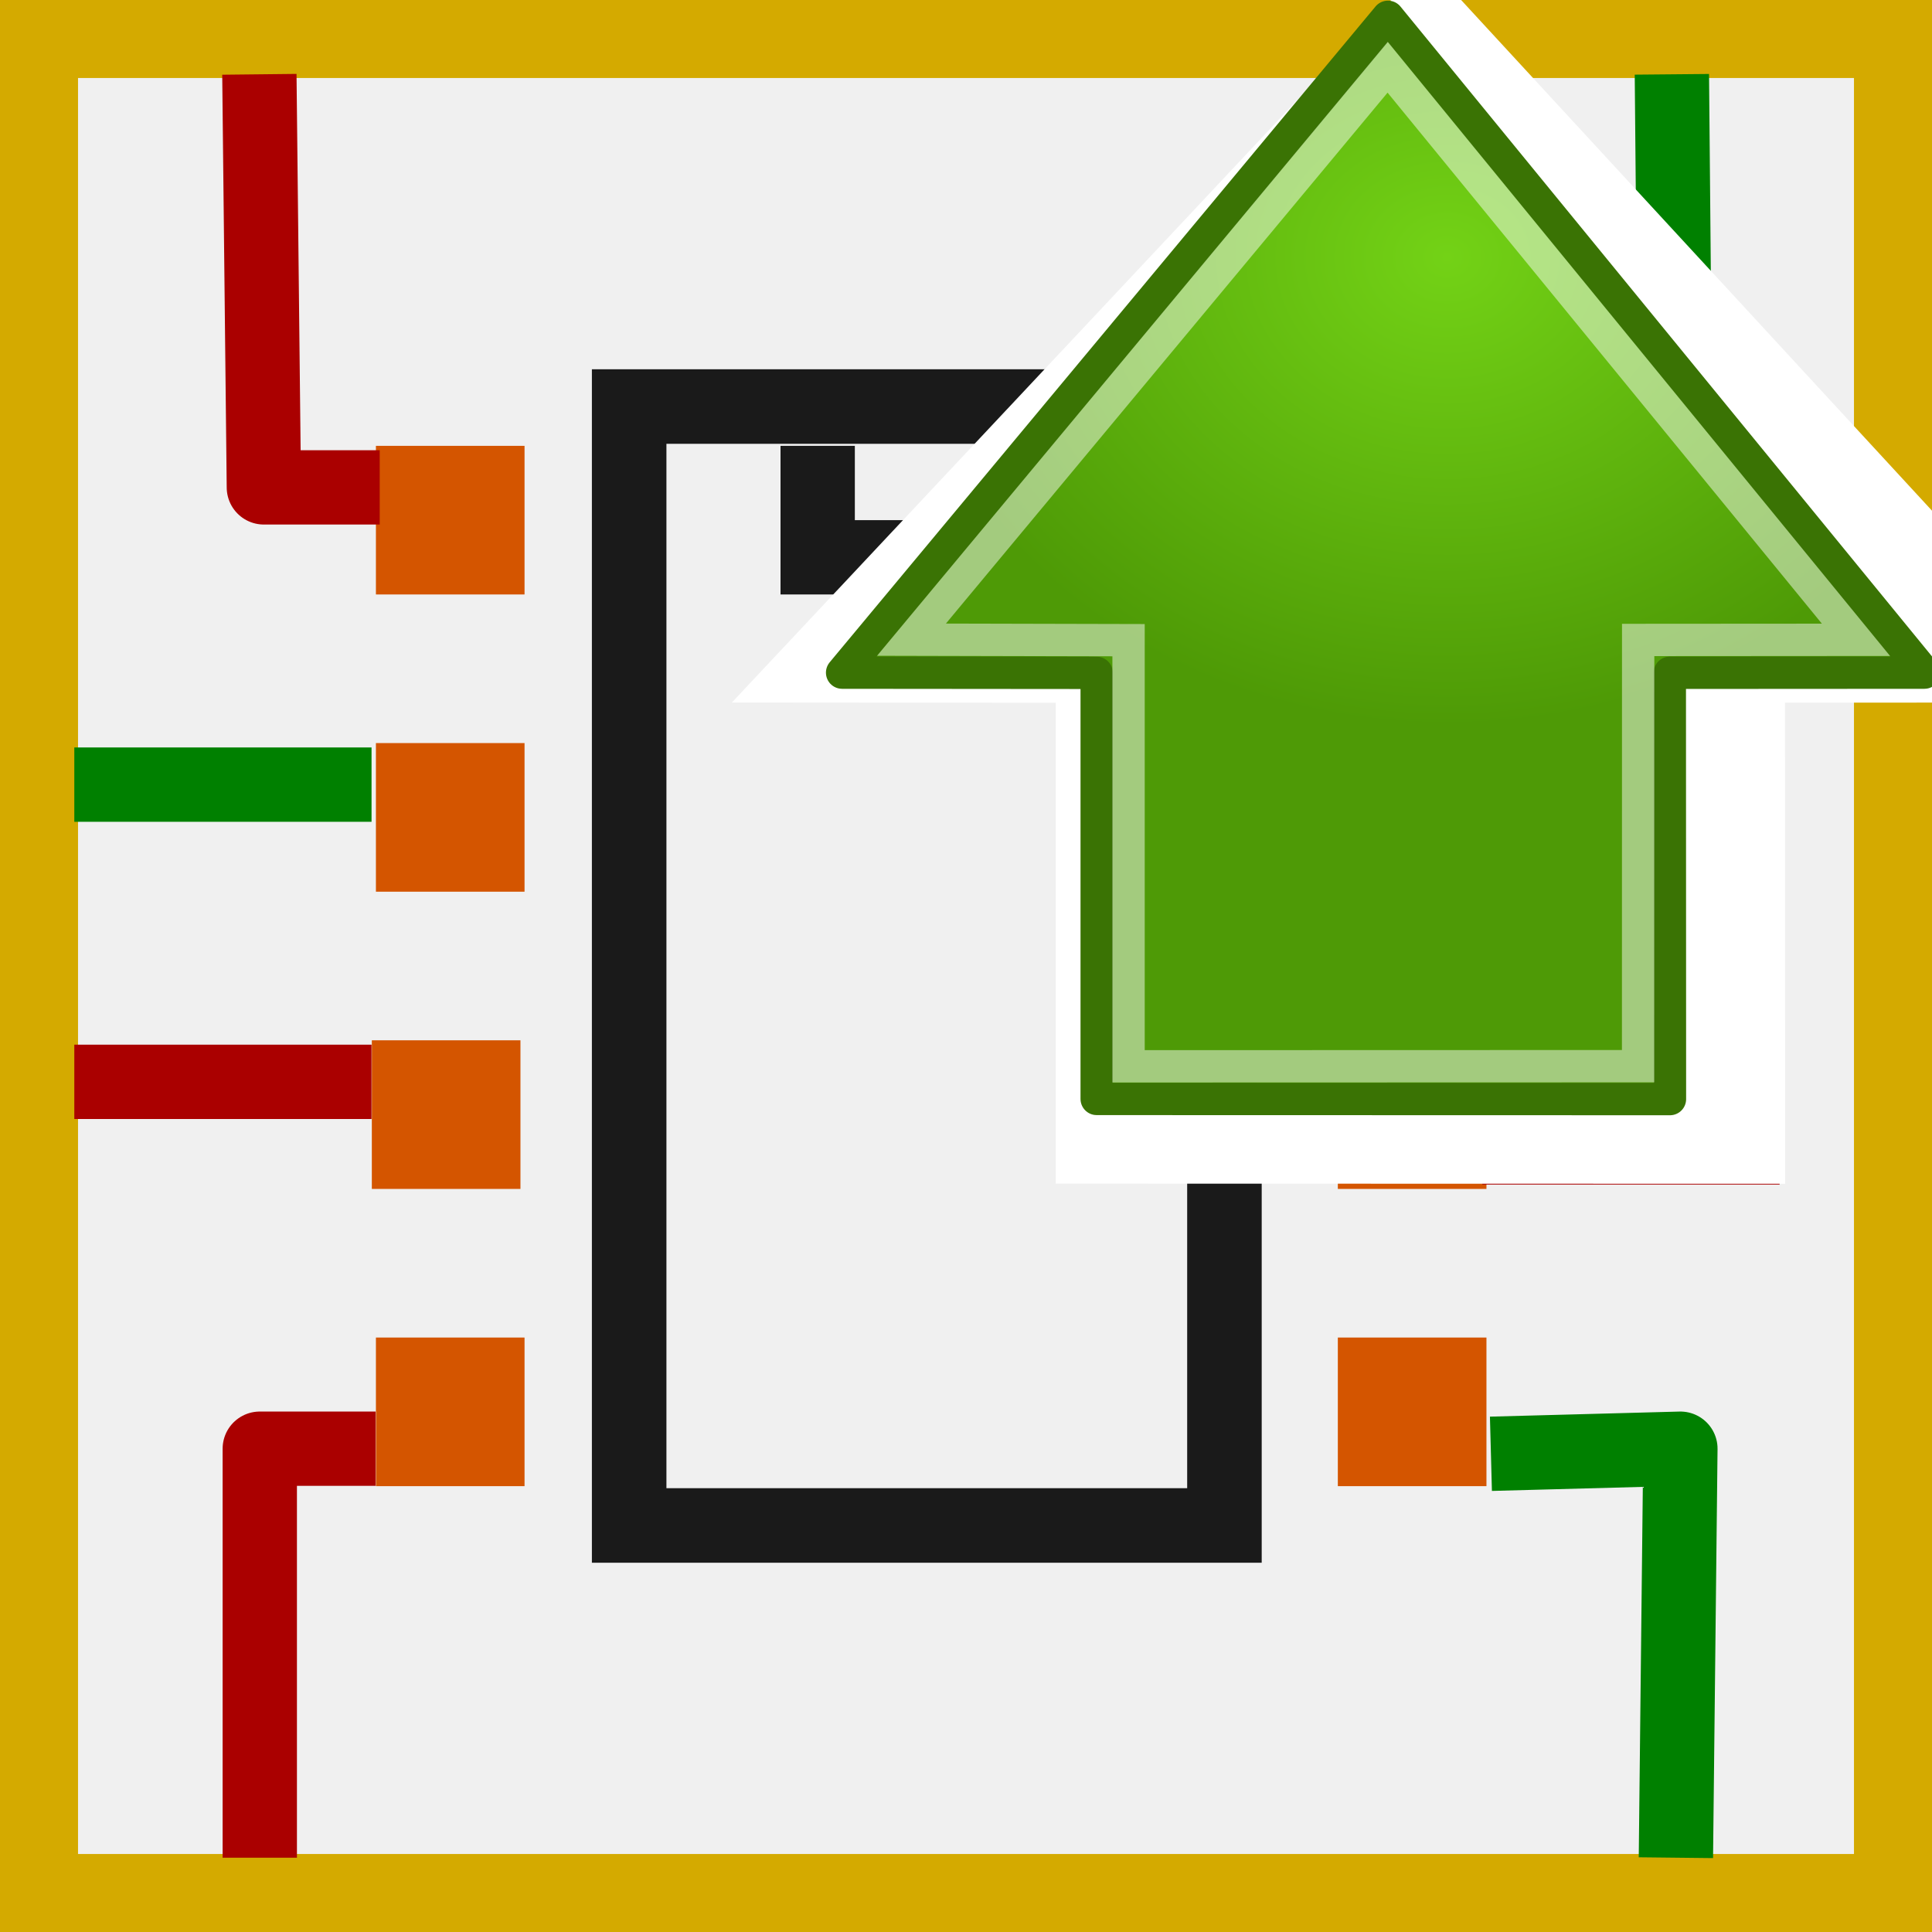
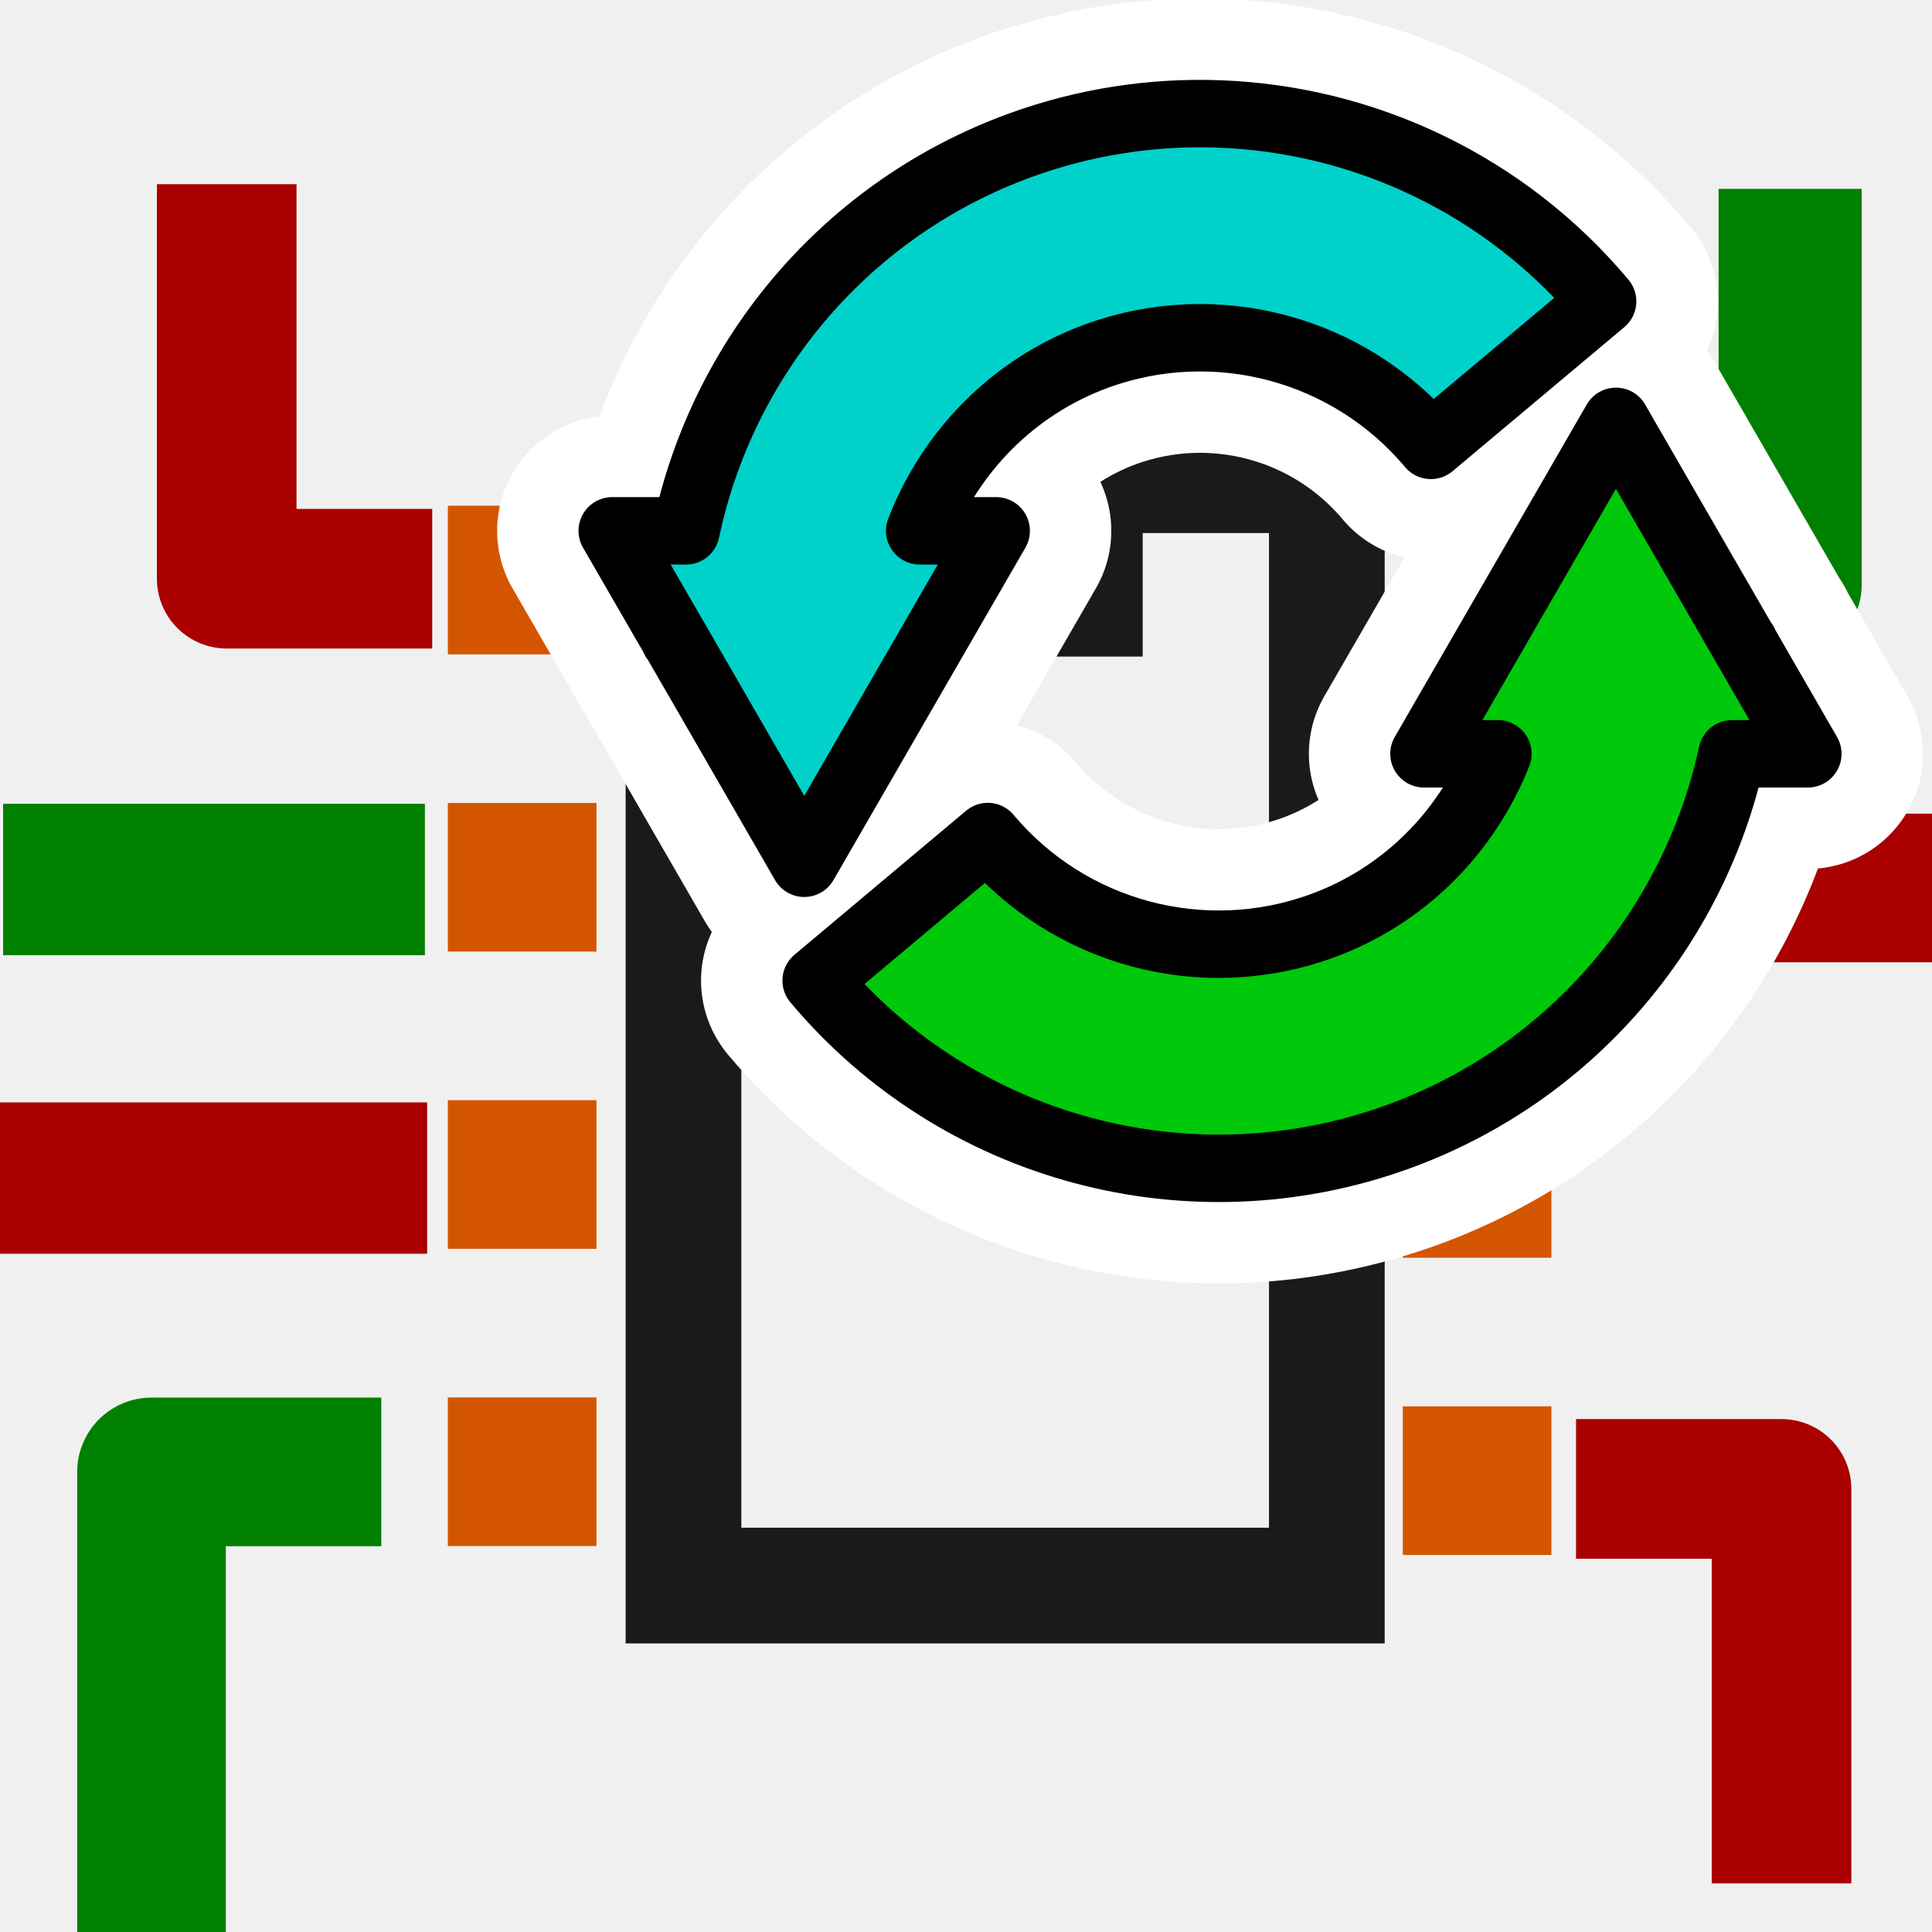
<svg xmlns="http://www.w3.org/2000/svg" xmlns:xlink="http://www.w3.org/1999/xlink" height="26" width="26" version="1.1" id="svg2">
  <defs id="defs6">
-     <filter id="filter3945" color-interpolation-filters="sRGB">
-       <feGaussianBlur stdDeviation="0.056" id="feGaussianBlur9" />
-     </filter>
-     <filter id="filter3941" color-interpolation-filters="sRGB">
-       <feGaussianBlur stdDeviation="0.056" id="feGaussianBlur12" />
-     </filter>
-     <radialGradient id="radialGradient3010" gradientUnits="userSpaceOnUse" cy="20.494" cx="35.293" gradientTransform="matrix(0,-0.3720701,-0.4371702,0,26.32077,18.58609)" r="16.956">
-       <stop stop-color="#539bed" offset="0" id="stop15" />
-       <stop stop-color="#0869d4" offset="1" id="stop17" />
+     <radialGradient id="e" gradientUnits="userSpaceOnUse" cy="20.494" cx="35.293" gradientTransform="matrix(0,-0.84302,1.0202,0,-4.896325,41.05942)" r="16.956">
+       <stop stop-color="#73d216" offset="0" id="stop12-7" />
+       <stop stop-color="#4e9a06" offset="1" id="stop14-2" />
    </radialGradient>
-     <radialGradient id="e" gradientUnits="userSpaceOnUse" cy="20.494" cx="35.293" gradientTransform="matrix(0,-0.84302,1.0202,0,0.60644,42.586)" r="16.956">
-       <stop stop-color="#73d216" offset="0" id="stop12" />
-       <stop stop-color="#4e9a06" offset="1" id="stop14" />
+     <linearGradient id="o-4" y2="96" gradientUnits="userSpaceOnUse" x2="88" y1="104" x1="96">
+       <stop stop-color="#888a85" offset="0" id="stop63-4" />
+       <stop stop-color="#8c8e89" offset=".007" id="stop65-4" />
+       <stop stop-color="#abaca9" offset=".067" id="stop67-7" />
+       <stop stop-color="#c5c6c4" offset=".135" id="stop69-6" />
+       <stop stop-color="#dbdbda" offset=".211" id="stop71-3" />
+       <stop stop-color="#ebebeb" offset=".301" id="stop73-1" />
+       <stop stop-color="#f7f7f6" offset=".412" id="stop75-7" />
+       <stop stop-color="#fdfdfd" offset=".568" id="stop77-5" />
+       <stop stop-color="#fff" offset="1" id="stop79-9" />
+     </linearGradient>
+     <linearGradient id="n-3" y2="95.293" gradientUnits="userSpaceOnUse" x2="87.293" y1="103" x1="95">
+       <stop stop-color="#fff" offset="0" id="stop58-0" style="stop-color:#23ff39;stop-opacity:1;" />
+       <stop stop-color="#393b38" offset="1" id="stop60-4" />
+     </linearGradient>
+     <linearGradient id="m-8" y2="94.587" gradientUnits="userSpaceOnUse" x2="86.587" y1="103" x1="95">
+       <stop stop-color="#fff" offset="0" id="stop53-1" style="stop-color:#e8f71e;stop-opacity:1;" />
+       <stop stop-color="#555753" offset="1" id="stop55-0" />
+     </linearGradient>
+     <linearGradient id="l-9" y2="94.537" gradientUnits="userSpaceOnUse" x2="86.536" y1="102.34" x1="94.344">
+       <stop stop-color="#fff" offset="0" id="stop48-8" />
+       <stop stop-color="#555753" offset="1" id="stop50-4" />
+     </linearGradient>
+     <radialGradient r="16.956" gradientTransform="matrix(0,-0.84302,1.0202,0,-4.896325,41.05942)" cx="35.293" cy="20.494" gradientUnits="userSpaceOnUse" id="radialGradient4831">
+       <stop style="stop-color:#1772d9;stop-opacity:1" id="stop4833" offset="0" stop-color="#73d216" />
+       <stop style="stop-color:#085ab6;stop-opacity:1" id="stop4835" offset="1" stop-color="#4e9a06" />
    </radialGradient>
-     <radialGradient xlink:href="#e" id="radialGradient3102" gradientUnits="userSpaceOnUse" gradientTransform="matrix(0,-0.3720701,-0.4371702,0,47.05796,16.46716)" cx="35.293" cy="20.494" r="16.956" />
-     <radialGradient id="e-3" gradientUnits="userSpaceOnUse" cy="20.494" cx="35.293" gradientTransform="matrix(0,-0.84302,1.0202,0,0.60644,42.586)" r="16.956">
-       <stop stop-color="#73d216" offset="0" id="stop12-1" />
-       <stop stop-color="#4e9a06" offset="1" id="stop14-6" />
+     <radialGradient r="16.956" gradientTransform="matrix(0,-0.84302,1.0202,0,-4.896325,41.05942)" cx="35.293" cy="20.494" gradientUnits="userSpaceOnUse" id="radialGradient4831-3">
+       <stop style="stop-color:#1772d9;stop-opacity:1" id="stop4833-6" offset="0" stop-color="#73d216" />
+       <stop style="stop-color:#085ab6;stop-opacity:1" id="stop4835-7" offset="1" stop-color="#4e9a06" />
+     </radialGradient>
+     <radialGradient xlink:href="#radialGradient4831-3" id="radialGradient4769" gradientUnits="userSpaceOnUse" gradientTransform="matrix(0,0.4306323,0.5059789,0,129.7362,1879.092)" cx="34.857" cy="28.374" fx="34.857" fy="28.374" r="16.956" />
+     <radialGradient r="16.956" gradientTransform="matrix(0,-0.84302,1.0202,0,-4.896325,41.05942)" cx="35.293" cy="20.494" gradientUnits="userSpaceOnUse" id="radialGradient4771">
+       <stop style="stop-color:#1772d9;stop-opacity:1" id="stop4773" offset="0" stop-color="#73d216" />
+       <stop style="stop-color:#085ab6;stop-opacity:1" id="stop4775" offset="1" stop-color="#4e9a06" />
+     </radialGradient>
+     <radialGradient r="16.956" gradientTransform="matrix(0,-0.84302,1.0202,0,-4.896325,41.05942)" cx="35.293" cy="20.494" gradientUnits="userSpaceOnUse" id="radialGradient4831-36">
+       <stop style="stop-color:#1772d9;stop-opacity:1" id="stop4833-7" offset="0" stop-color="#73d216" />
+       <stop style="stop-color:#085ab6;stop-opacity:1" id="stop4835-5" offset="1" stop-color="#4e9a06" />
+     </radialGradient>
+     <radialGradient r="16.956" gradientTransform="matrix(0,-0.84302,1.0202,0,-4.896325,41.05942)" cx="35.293" cy="20.494" gradientUnits="userSpaceOnUse" id="radialGradient4622">
+       <stop style="stop-color:#1772d9;stop-opacity:1" id="stop4624" offset="0" stop-color="#73d216" />
+       <stop style="stop-color:#085ab6;stop-opacity:1" id="stop4626" offset="1" stop-color="#4e9a06" />
+     </radialGradient>
+     <radialGradient r="16.956" gradientTransform="matrix(0,-0.84302,1.0202,0,-4.896325,41.05942)" cx="35.293" cy="20.494" gradientUnits="userSpaceOnUse" id="radialGradient4629">
+       <stop style="stop-color:#1772d9;stop-opacity:1" id="stop4631" offset="0" stop-color="#73d216" />
+       <stop style="stop-color:#085ab6;stop-opacity:1" id="stop4633" offset="1" stop-color="#4e9a06" />
+     </radialGradient>
+     <radialGradient r="16.956" gradientTransform="matrix(0,-0.84302,1.0202,0,-4.896325,41.05942)" cx="35.293" cy="20.494" gradientUnits="userSpaceOnUse" id="radialGradient4636">
+       <stop style="stop-color:#1772d9;stop-opacity:1" id="stop4638" offset="0" stop-color="#73d216" />
+       <stop style="stop-color:#085ab6;stop-opacity:1" id="stop4640" offset="1" stop-color="#4e9a06" />
+     </radialGradient>
+     <radialGradient xlink:href="#radialGradient4831-2" id="radialGradient4567" gradientUnits="userSpaceOnUse" gradientTransform="matrix(0,-0.3822126,-0.4490873,0,40.36507,227.5893)" cx="34.857" cy="28.374" fx="34.857" fy="28.374" r="16.956" />
+     <radialGradient r="16.956" gradientTransform="matrix(0,-0.84302,1.0202,0,-4.896325,41.05942)" cx="35.293" cy="20.494" gradientUnits="userSpaceOnUse" id="radialGradient4831-2">
+       <stop style="stop-color:#1772d9;stop-opacity:1" id="stop4833-9" offset="0" stop-color="#73d216" />
+       <stop style="stop-color:#085ab6;stop-opacity:1" id="stop4835-1" offset="1" stop-color="#4e9a06" />
+     </radialGradient>
+     <radialGradient xlink:href="#radialGradient4831-2" id="radialGradient4569" gradientUnits="userSpaceOnUse" gradientTransform="matrix(0,0.3822126,0.4490873,0,123.258,1780.995)" cx="34.857" cy="28.374" fx="34.857" fy="28.374" r="16.956" />
+     <radialGradient r="16.956" gradientTransform="matrix(0,-0.84302,1.0202,0,-4.896325,41.05942)" cx="35.293" cy="20.494" gradientUnits="userSpaceOnUse" id="radialGradient4300">
+       <stop style="stop-color:#1772d9;stop-opacity:1" id="stop4302" offset="0" stop-color="#73d216" />
+       <stop style="stop-color:#085ab6;stop-opacity:1" id="stop4304" offset="1" stop-color="#4e9a06" />
    </radialGradient>
  </defs>
-   <g transform="matrix(1.638254,0,0,1.557226,1.257221,0.3631415)" id="g19">
-     <rect fill-opacity="0" height="16" width="16" y="0" x="0" id="rect21" />
+   <g transform="matrix(1.638254,0,0,1.557226,1.634855,1.28874)" id="g16">
+     <rect height="16" width="16" y="0" x="0" id="rect18" style="fill-opacity:0" />
  </g>
-   <path d="m 8.467,5.471 0,15.058 8.011,0 0,-15.058 z" id="path23" style="fill:none;stroke:#1a1a1a;stroke-width:1.003px;stroke-linecap:butt;stroke-linejoin:miter" />
-   <path d="m 11.004,6 0,1.5 3,0 0,-1.5" id="path25" style="fill:none;stroke:#1a1a1a;stroke-width:1px;stroke-linecap:butt;stroke-linejoin:miter" />
-   <rect rx="0" ry="0" height="2" width="2" y="6" x="18.004" id="rect27" style="fill:#d45500" />
-   <rect rx="0" ry="0" height="2" width="2" y="10" x="18.004" id="rect29" style="fill:#d45500" />
-   <rect rx="0" ry="0" height="2" width="2" y="14" x="18.004" id="rect31" style="fill:#d45500" />
-   <rect rx="0" ry="0" height="2" width="2" y="18" x="18.004" id="rect33" style="fill:#d45500" />
-   <rect rx="0" ry="0" height="2" width="2" y="6" x="5.059" id="rect35" style="fill:#d45500" />
-   <rect rx="0" ry="0" height="2" width="2" y="10" x="5.059" id="rect37" style="fill:#d45500" />
-   <rect rx="0" ry="0" height="2" width="2" y="14" x="5.004" id="rect39" style="fill:#d45500" />
-   <rect rx="0" ry="0" height="2" width="2" y="18" x="5.059" id="rect41" style="fill:#d45500" />
-   <rect stroke-linejoin="miter" stroke-dasharray="none" stroke-dashoffset="0" rx="0" ry="0" height="25" width="25" stroke="#d4aa00" stroke-linecap="round" stroke-miterlimit="4" y="0.5" x="0.5" stroke-width="1.1" fill="none" id="rect43" />
-   <path d="m 4.61,6.559 -1.059,0 L 3.496,1.5" id="path45" style="fill:none;stroke:#aa0000;stroke-width:1px;stroke-linecap:square;stroke-linejoin:round" />
-   <path d="m 4.5,14.559 -3,0" id="path47" style="fill:none;stroke:#aa0000;stroke-width:1px;stroke-linecap:square;stroke-linejoin:round" />
-   <path d="m 4.555,19.496 -1.059,0 0,5.004" id="path49" style="fill:none;stroke:#aa0000;stroke-width:1px;stroke-linecap:square;stroke-linejoin:round" />
-   <path d="m 4.5,10.559 -3,0" id="path51" style="fill:none;stroke:#008000;stroke-width:1px;stroke-linecap:square;stroke-linejoin:round" />
-   <path d="M 20.453,7.496 22.559,7.551 22.504,1.5" id="path53" style="fill:none;stroke:#008000;stroke-width:1px;stroke-linecap:square;stroke-linejoin:round" />
-   <path d="m 20.449,15.441 3,0" id="path55" style="fill:none;stroke:#aa0000;stroke-width:1px;stroke-linecap:square;stroke-linejoin:round" />
-   <path d="M 20.564,19.551 22.614,19.496 22.559,24.5" id="path57" style="fill:none;stroke:#008000;stroke-width:1px;stroke-linecap:square;stroke-linejoin:round" />
-   <path d="m 20.453,11.551 3,0" id="path59" style="fill:none;stroke:#aa0000;stroke-width:1px;stroke-linecap:square;stroke-linejoin:round" />
-   <g id="g3098-7" transform="matrix(1.2723,0,0,1.128587,-28.26259,-0.6186411)" style="fill:#ffffff;stroke:none">
-     <path id="path25-8-0" stroke-miterlimit="10" d="m 41.096,14.664 -7.715,-0.002 V 8.928 l -3.426,-0.003 7.346,-8.826 7.219,8.826 -3.426,0.002 0.002,5.737 z" style="color:#000000;fill:#ffffff;fill-rule:evenodd;stroke:none" />
-     <path id="path29-0" stroke-miterlimit="10" d="m 40.667,14.221 -6.857,0.002 V 8.488 l -2.921,-0.007 6.408,-7.703 6.302,7.705 -2.931,0.002 -0.001,5.735 z" style="opacity:0.481;color:#000000;fill:#ffffff;stroke:none" />
-   </g>
-   <g id="g3098" transform="translate(-18.62236,0.1270924)">
-     <path id="path25-8" stroke-miterlimit="10" d="m 41.096,14.664 -7.715,-0.002 V 8.928 l -3.426,-0.003 7.346,-8.826 7.219,8.826 -3.426,0.002 0.002,5.737 z" style="color:#000000;fill:url(#radialGradient3102);fill-rule:evenodd;stroke:#3a7304;stroke-width:0.435;stroke-linecap:round;stroke-linejoin:round;stroke-miterlimit:10" />
-     <path id="path29" stroke-miterlimit="10" d="m 40.667,14.221 -6.857,0.002 V 8.488 l -2.921,-0.007 6.408,-7.703 6.302,7.705 -2.931,0.002 -0.001,5.735 z" style="opacity:0.481;color:#000000;fill:none;stroke:#ffffff;stroke-width:0.435;stroke-miterlimit:10" />
+   <path style="fill:none;stroke:#1a1a1a;stroke-width:1.557;stroke-linecap:butt;stroke-linejoin:miter;stroke-miterlimit:4;stroke-dasharray:none;stroke-opacity:1" d="m 9.198,6.395 0,14.943 8.658,0 0,-14.943 z" id="path3965" />
+   <path style="fill:none;stroke:#1a1a1a;stroke-width:1px;stroke-linecap:butt;stroke-linejoin:miter;stroke-opacity:1" d="m 11.878,6.836 0,1.5 3,0 0,-1.5" id="path3967" />
+   <rect style="fill:#d45500;fill-opacity:1;stroke:none" id="rect3969" width="2" height="2" x="19.027" y="6.866" rx="0" ry="0" />
+   <rect ry="0" rx="0" y="10.926" x="18.878" height="2" width="2" id="rect3971" style="fill:#d45500;fill-opacity:1;stroke:none" />
+   <rect style="fill:#d45500;fill-opacity:1;stroke:none" id="rect3973" width="2" height="2" x="18.878" y="14.926" rx="0" ry="0" />
+   <rect ry="0" rx="0" y="18.926" x="18.878" height="2" width="2" id="rect3975" style="fill:#d45500;fill-opacity:1;stroke:none" />
+   <rect ry="0" rx="0" y="6.806" x="6.027" height="2" width="2" id="rect3977" style="fill:#d45500;fill-opacity:1;stroke:none" />
+   <rect style="fill:#d45500;fill-opacity:1;stroke:none" id="rect3979" width="2" height="2" x="6.027" y="10.806" rx="0" ry="0" />
+   <rect ry="0" rx="0" y="14.806" x="6.027" height="2" width="2" id="rect3981" style="fill:#d45500;fill-opacity:1;stroke:none" />
+   <rect style="fill:#d45500;fill-opacity:1;stroke:none" id="rect3983" width="2" height="2" x="6.027" y="18.806" rx="0" ry="0" />
+   <path style="fill:none;stroke:#aa0000;stroke-width:1.879;stroke-linecap:square;stroke-linejoin:round;stroke-miterlimit:4;stroke-dasharray:none;stroke-opacity:1" d="m 4.877,7.788 -1.826,0 0,-4.37" id="path3781" />
+   <path style="fill:none;stroke:#aa0000;stroke-width:2.037;stroke-linecap:square;stroke-linejoin:round;stroke-miterlimit:4;stroke-dasharray:none;stroke-opacity:1" d="m 4.73,15.854 -3.73,0" id="path3783" />
+   <path id="path3791" d="m 4.131,19.808 -2.092,0 0,7.016" style="fill:none;stroke:#008000;stroke-width:2;stroke-linecap:square;stroke-linejoin:round;stroke-miterlimit:4;stroke-dasharray:none;stroke-opacity:1" />
+   <path id="path3793" d="m 4.699,11.836 -3.638,0" style="fill:none;stroke:#008000;stroke-width:2.038;stroke-linecap:square;stroke-linejoin:round;stroke-miterlimit:4;stroke-dasharray:none;stroke-opacity:1" />
+   <path id="path3799" d="m 22.251,7.869 1.84,0 0,-4.364" style="fill:none;stroke:#008000;stroke-width:1.926;stroke-linecap:square;stroke-linejoin:round;stroke-miterlimit:4;stroke-dasharray:none;stroke-opacity:1" />
+   <path style="fill:none;stroke:#aa0000;stroke-width:2;stroke-linecap:square;stroke-linejoin:round;stroke-miterlimit:4;stroke-dasharray:none;stroke-opacity:1" d="m 22.056,11.95 3,0" id="path3805" />
+   <path style="fill:none;stroke:#aa0000;stroke-width:1.879;stroke-linecap:square;stroke-linejoin:round;stroke-miterlimit:4;stroke-dasharray:none;stroke-opacity:1" d="m 22.149,20.037 1.826,0 0,4.37" id="path3781-5" />
+   <g id="g4555" transform="matrix(0.6980693,0,0,0.6980693,-40.83583,-692.4399)">
+     <path id="path4557" d="m 89.651,1000.059 -1.851,3.205 -1.85,3.204 1.425,0 c -0.601,1.51 -1.806,2.741 -3.396,3.32 -2.295,0.835 -4.868,0.146 -6.438,-1.725 l -3.309,2.777 c 2.738,3.263 7.224,4.464 11.226,3.008 3.316,-1.207 5.707,-4.026 6.431,-7.38 l 1.461,0 -1.227,-2.127 c 9e-6,0 0,-0.01 0,-0.012 l -0.007,0 -0.615,-1.064 -1.85,-3.205 z" style="color:#000000;clip-rule:nonzero;display:inline;overflow:visible;visibility:visible;opacity:1;isolation:auto;mix-blend-mode:normal;color-interpolation:sRGB;color-interpolation-filters:linearRGB;solid-color:#000000;solid-opacity:1;fill:url(#radialGradient4567);fill-opacity:1;fill-rule:evenodd;stroke:#ffffff;stroke-width:4.438;stroke-linecap:round;stroke-linejoin:round;stroke-miterlimit:10;stroke-dasharray:none;stroke-dashoffset:0;stroke-opacity:1;color-rendering:auto;image-rendering:auto;shape-rendering:auto;text-rendering:auto;enable-background:accumulate" />
+     <path id="path4559" d="m 81.992,994.132 c -1.277,-0.046 -2.575,0.15 -3.826,0.605 -3.333,1.213 -5.731,4.055 -6.442,7.432 l -1.423,0 1.2,2.077 c -9e-6,0 0,0.01 0,0.011 l 0.007,0 0.645,1.116 1.85,3.205 1.85,-3.205 1.85,-3.204 -1.475,0 c 0.593,-1.533 1.811,-2.786 3.418,-3.372 2.295,-0.835 4.867,-0.146 6.437,1.725 l 3.311,-2.777 c -1.882,-2.243 -4.591,-3.512 -7.4,-3.613 z" style="color:#000000;clip-rule:nonzero;display:inline;overflow:visible;visibility:visible;opacity:1;isolation:auto;mix-blend-mode:normal;color-interpolation:sRGB;color-interpolation-filters:linearRGB;solid-color:#000000;solid-opacity:1;fill:url(#radialGradient4569);fill-opacity:1;fill-rule:evenodd;stroke:#ffffff;stroke-width:4.438;stroke-linecap:round;stroke-linejoin:round;stroke-miterlimit:10;stroke-dasharray:none;stroke-dashoffset:0;stroke-opacity:1;color-rendering:auto;image-rendering:auto;shape-rendering:auto;text-rendering:auto;enable-background:accumulate" />
+     <path style="color:#000000;clip-rule:nonzero;display:inline;overflow:visible;visibility:visible;opacity:1;isolation:auto;mix-blend-mode:normal;color-interpolation:sRGB;color-interpolation-filters:linearRGB;solid-color:#000000;solid-opacity:1;fill:#00c80a;fill-opacity:1;fill-rule:evenodd;stroke:#000000;stroke-width:1.3;stroke-linecap:round;stroke-linejoin:round;stroke-miterlimit:10;stroke-dasharray:none;stroke-dashoffset:0;stroke-opacity:1;color-rendering:auto;image-rendering:auto;shape-rendering:auto;text-rendering:auto;enable-background:accumulate" d="m 89.651,1000.059 -1.851,3.205 -1.85,3.204 1.425,0 c -0.601,1.51 -1.806,2.741 -3.396,3.32 -2.295,0.835 -4.868,0.146 -6.438,-1.725 l -3.309,2.777 c 2.738,3.263 7.224,4.464 11.226,3.008 3.316,-1.207 5.707,-4.026 6.431,-7.38 l 1.461,0 -1.227,-2.127 c 9e-6,0 0,-0.01 0,-0.012 l -0.007,0 -0.615,-1.064 -1.85,-3.205 z" id="path4495" />
+     <path style="color:#000000;clip-rule:nonzero;display:inline;overflow:visible;visibility:visible;opacity:1;isolation:auto;mix-blend-mode:normal;color-interpolation:sRGB;color-interpolation-filters:linearRGB;solid-color:#000000;solid-opacity:1;fill:#00d2ca;fill-opacity:1;fill-rule:evenodd;stroke:#000000;stroke-width:1.3;stroke-linecap:round;stroke-linejoin:round;stroke-miterlimit:10;stroke-dasharray:none;stroke-dashoffset:0;stroke-opacity:1;color-rendering:auto;image-rendering:auto;shape-rendering:auto;text-rendering:auto;enable-background:accumulate" d="m 81.992,994.132 c -1.277,-0.046 -2.575,0.15 -3.826,0.605 -3.333,1.213 -5.731,4.055 -6.442,7.432 l -1.423,0 1.2,2.077 c -9e-6,0 0,0.01 0,0.011 l 0.007,0 0.645,1.116 1.85,3.205 1.85,-3.205 1.85,-3.204 -1.475,0 c 0.593,-1.533 1.811,-2.786 3.418,-3.372 2.295,-0.835 4.867,-0.146 6.437,1.725 l 3.311,-2.777 c -1.882,-2.243 -4.591,-3.512 -7.4,-3.613 z" id="path4541" />
  </g>
</svg>
